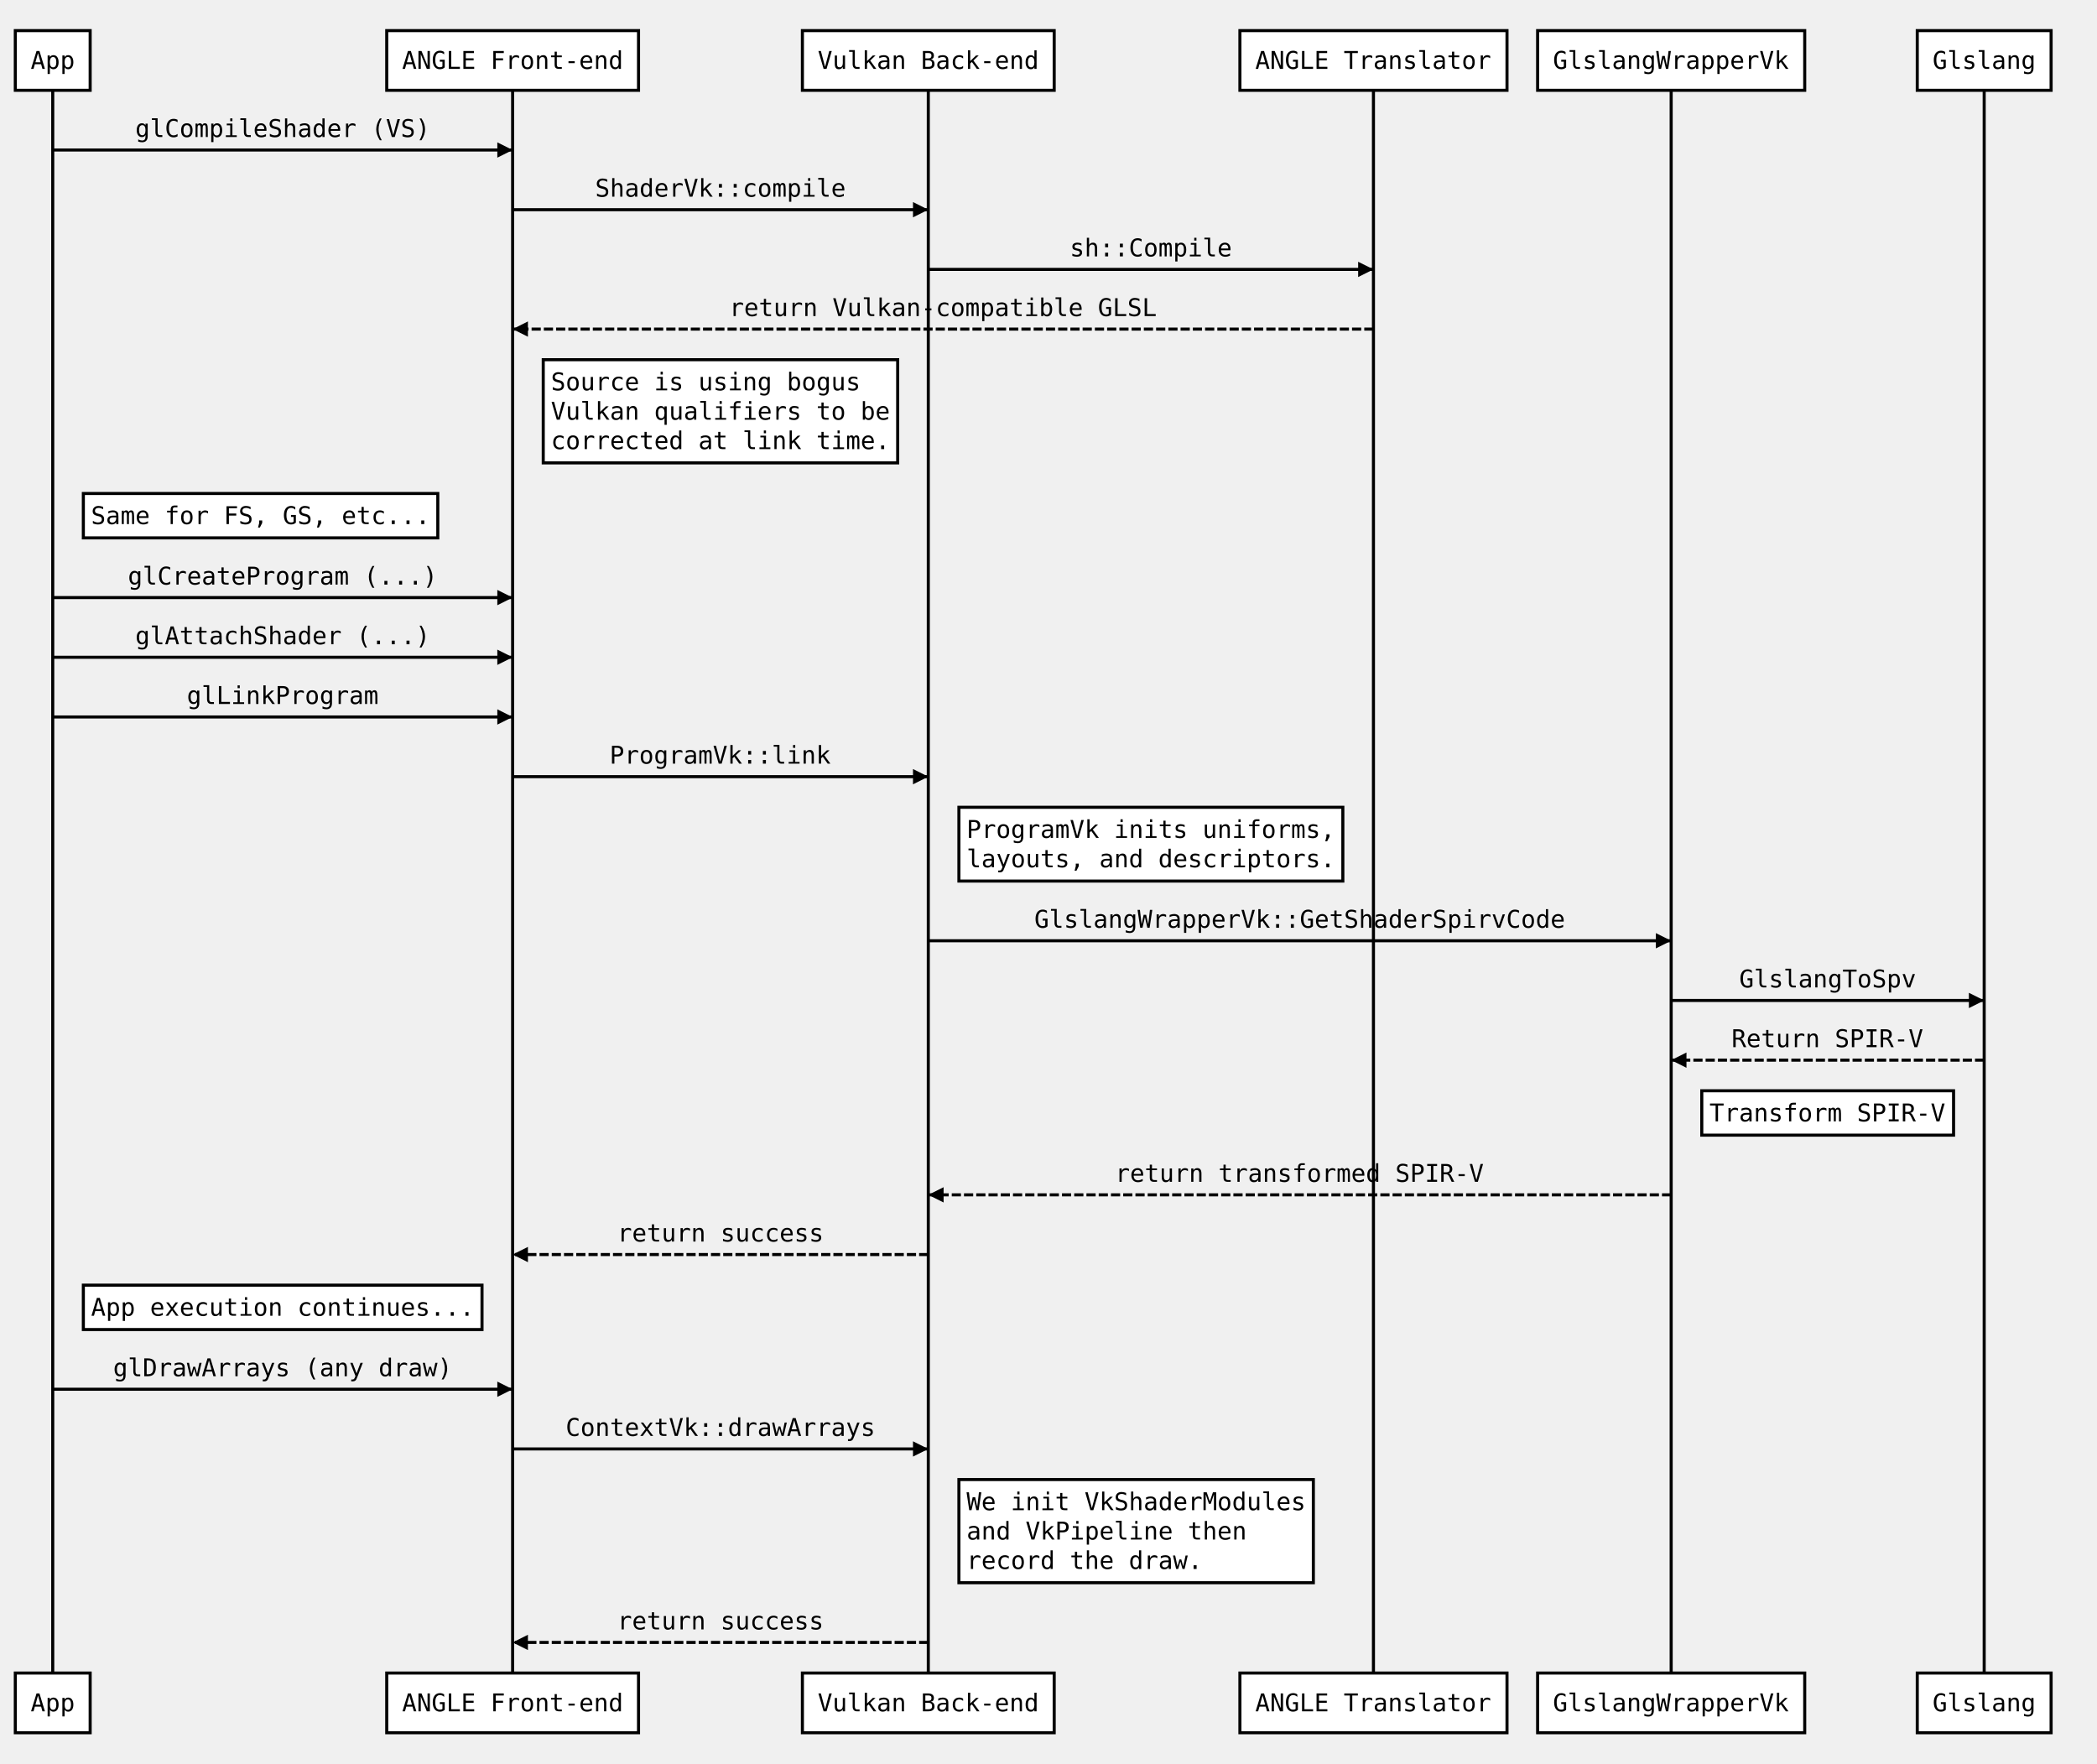
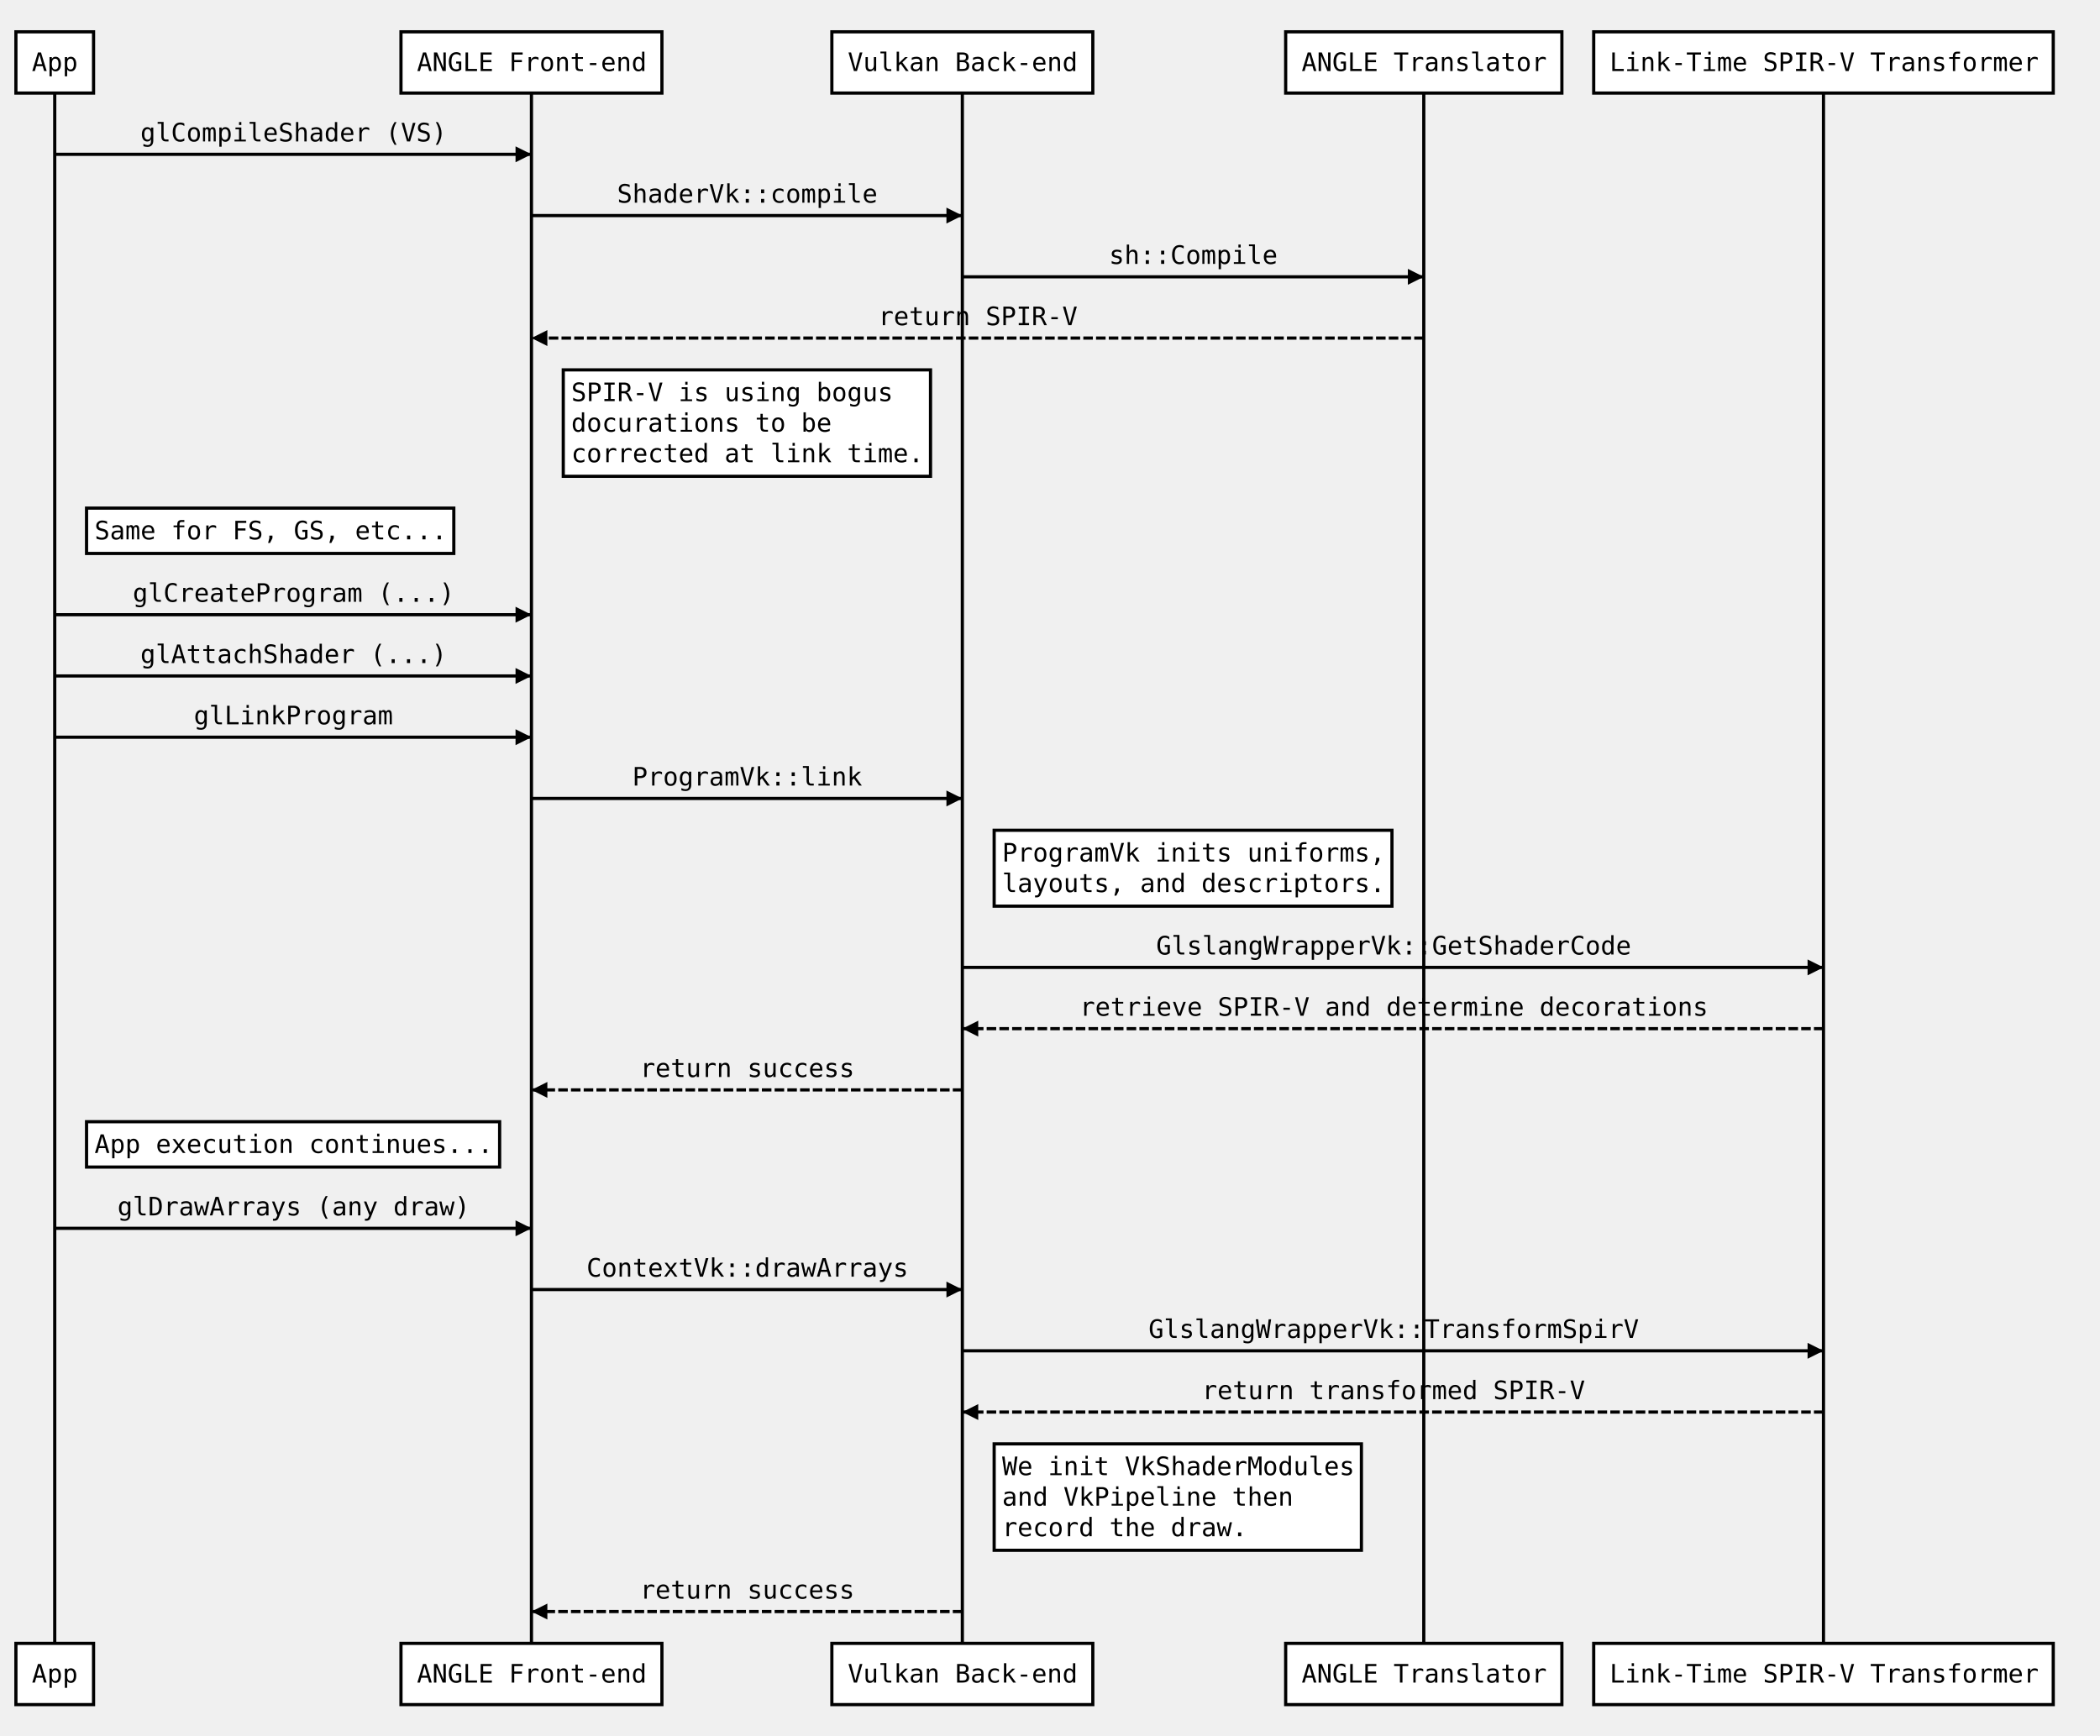
- <svg xmlns="http://www.w3.org/2000/svg" width="1370" height="1152">
+ <svg xmlns="http://www.w3.org/2000/svg" width="1320" height="1091">
  <source>participant App
participant "ANGLE Front-end"
participant "Vulkan Back-end"
participant "ANGLE Translator"
- participant "GlslangWrapperVk"
- participant "Glslang"
+ participant "Link-Time SPIR-V Transformer"

App-&gt;"ANGLE Front-end": glCompileShader (VS)
"ANGLE Front-end"-&gt;"Vulkan Back-end": ShaderVk::compile
"Vulkan Back-end"-&gt;"ANGLE Translator": sh::Compile
- "ANGLE Translator"--&gt;"ANGLE Front-end": return Vulkan-compatible GLSL
- 
- Note right of "ANGLE Front-end": Source is using bogus\nVulkan qualifiers to be\ncorrected at link time.
+ "ANGLE Translator"--&gt;"ANGLE Front-end": return SPIR-V
+ 
+ Note right of "ANGLE Front-end": SPIR-V is using bogus\ndocurations to be\ncorrected at link time.

Note right of App: Same for FS, GS, etc...

App-&gt;"ANGLE Front-end": glCreateProgram (...)
App-&gt;"ANGLE Front-end": glAttachShader (...)
App-&gt;"ANGLE Front-end": glLinkProgram
"ANGLE Front-end"-&gt;"Vulkan Back-end": ProgramVk::link

Note right of "Vulkan Back-end": ProgramVk inits uniforms,\nlayouts, and descriptors.

- "Vulkan Back-end"-&gt;GlslangWrapperVk: GlslangWrapperVk::GetShaderSpirvCode
- GlslangWrapperVk-&gt;Glslang: GlslangToSpv
- Glslang--&gt;GlslangWrapperVk: Return SPIR-V
- 
- Note right of GlslangWrapperVk: Transform SPIR-V
- 
- GlslangWrapperVk--&gt;"Vulkan Back-end": return transformed SPIR-V
+ "Vulkan Back-end"-&gt;"Link-Time SPIR-V Transformer": GlslangWrapperVk::GetShaderCode
+ "Link-Time SPIR-V Transformer"--&gt;"Vulkan Back-end": retrieve SPIR-V and determine decorations
"Vulkan Back-end"--&gt;"ANGLE Front-end": return success

Note right of App: App execution continues...

App-&gt;"ANGLE Front-end": glDrawArrays (any draw)
"ANGLE Front-end"-&gt;"Vulkan Back-end": ContextVk::drawArrays

+ "Vulkan Back-end"-&gt;"Link-Time SPIR-V Transformer": GlslangWrapperVk::TransformSpirV
+ "Link-Time SPIR-V Transformer"--&gt;"Vulkan Back-end": return transformed SPIR-V
+ 
Note right of "Vulkan Back-end": We init VkShaderModules\nand VkPipeline then\nrecord the draw.

"Vulkan Back-end"--&gt;"ANGLE Front-end": return success
+ 
</source>
  <defs>
    <marker viewBox="0 0 5 5" markerWidth="5" markerHeight="5" orient="auto" refX="5" refY="2.5" id="markerArrowBlock">
      <path d="M 0 0 L 5 2.5 L 0 5 z" />
    </marker>
    <marker viewBox="0 0 9.6 16" markerWidth="4" markerHeight="16" orient="auto" refX="9.6" refY="8" id="markerArrowOpen">
      <path d="M 9.6,8 1.92,16 0,13.7 5.76,8 0,2.286 1.92,0 9.6,8 z" />
    </marker>
  </defs>
  <g class="title" />
  <g class="actor">
-     <rect x="10" y="20" width="48.906" height="39" stroke="#000000" fill="#ffffff" style="stroke-width: 2; --darkreader-inline-fill:#eae7e1; --darkreader-inline-stroke:#000000;" data-darkreader-inline-fill="" data-darkreader-inline-stroke="" />
-     <text x="20" y="45" style="font-size: 16px; font-family: &quot;Andale Mono&quot;, monospace;">
+     <rect x="10" y="20" width="48.807" height="38.506" stroke="#000000" fill="#ffffff" style="stroke-width: 2;" />
+     <text x="20" y="44.651" style="font-size: 16px; font-family: &quot;Andale Mono&quot;, monospace;">
      <tspan x="20">App</tspan>
    </text>
  </g>
  <g class="actor">
-     <rect x="10" y="1093.016" width="48.906" height="39" stroke="#000000" fill="#ffffff" style="stroke-width: 2; --darkreader-inline-fill:#eae7e1; --darkreader-inline-stroke:#000000;" data-darkreader-inline-fill="" data-darkreader-inline-stroke="" />
-     <text x="20" y="1118.016" style="font-size: 16px; font-family: &quot;Andale Mono&quot;, monospace;">
+     <rect x="10" y="1033.133" width="48.807" height="38.506" stroke="#000000" fill="#ffffff" style="stroke-width: 2;" />
+     <text x="20" y="1057.783" style="font-size: 16px; font-family: &quot;Andale Mono&quot;, monospace;">
      <tspan x="20">App</tspan>
    </text>
  </g>
-   <line x1="34.453" x2="34.453" y1="59" y2="1093.016" stroke="#000000" fill="none" style="stroke-width: 2; --darkreader-inline-fill:none; --darkreader-inline-stroke:#000000;" data-darkreader-inline-fill="" data-darkreader-inline-stroke="" />
-   <g class="actor">
-     <rect x="252.656" y="20" width="164.5" height="39" stroke="#000000" fill="#ffffff" style="stroke-width: 2; --darkreader-inline-fill:#eae7e1; --darkreader-inline-stroke:#000000;" data-darkreader-inline-fill="" data-darkreader-inline-stroke="" />
-     <text x="262.656" y="45" style="font-size: 16px; font-family: &quot;Andale Mono&quot;, monospace;">
-       <tspan x="262.656">ANGLE Front-end</tspan>
-     </text>
-   </g>
-   <g class="actor">
-     <rect x="252.656" y="1093.016" width="164.5" height="39" stroke="#000000" fill="#ffffff" style="stroke-width: 2; --darkreader-inline-fill:#eae7e1; --darkreader-inline-stroke:#000000;" data-darkreader-inline-fill="" data-darkreader-inline-stroke="" />
-     <text x="262.656" y="1118.016" style="font-size: 16px; font-family: &quot;Andale Mono&quot;, monospace;">
-       <tspan x="262.656">ANGLE Front-end</tspan>
-     </text>
-   </g>
-   <line x1="334.906" x2="334.906" y1="59" y2="1093.016" stroke="#000000" fill="none" style="stroke-width: 2; --darkreader-inline-fill:none; --darkreader-inline-stroke:#000000;" data-darkreader-inline-fill="" data-darkreader-inline-stroke="" />
-   <g class="actor">
-     <rect x="524.219" y="20" width="164.5" height="39" stroke="#000000" fill="#ffffff" style="stroke-width: 2; --darkreader-inline-fill:#eae7e1; --darkreader-inline-stroke:#000000;" data-darkreader-inline-fill="" data-darkreader-inline-stroke="" />
-     <text x="534.219" y="45" style="font-size: 16px; font-family: &quot;Andale Mono&quot;, monospace;">
-       <tspan x="534.219">Vulkan Back-end</tspan>
-     </text>
-   </g>
-   <g class="actor">
-     <rect x="524.219" y="1093.016" width="164.5" height="39" stroke="#000000" fill="#ffffff" style="stroke-width: 2; --darkreader-inline-fill:#eae7e1; --darkreader-inline-stroke:#000000;" data-darkreader-inline-fill="" data-darkreader-inline-stroke="" />
-     <text x="534.219" y="1118.016" style="font-size: 16px; font-family: &quot;Andale Mono&quot;, monospace;">
-       <tspan x="534.219">Vulkan Back-end</tspan>
-     </text>
-   </g>
-   <line x1="606.469" x2="606.469" y1="59" y2="1093.016" stroke="#000000" fill="none" style="stroke-width: 2; --darkreader-inline-fill:none; --darkreader-inline-stroke:#000000;" data-darkreader-inline-fill="" data-darkreader-inline-stroke="" />
-   <g class="actor">
-     <rect x="810.047" y="20" width="174.5" height="39" stroke="#000000" fill="#ffffff" style="stroke-width: 2; --darkreader-inline-fill:#eae7e1; --darkreader-inline-stroke:#000000;" data-darkreader-inline-fill="" data-darkreader-inline-stroke="" />
-     <text x="820.047" y="45" style="font-size: 16px; font-family: &quot;Andale Mono&quot;, monospace;">
-       <tspan x="820.047">ANGLE Translator</tspan>
-     </text>
-   </g>
-   <g class="actor">
-     <rect x="810.047" y="1093.016" width="174.5" height="39" stroke="#000000" fill="#ffffff" style="stroke-width: 2; --darkreader-inline-fill:#eae7e1; --darkreader-inline-stroke:#000000;" data-darkreader-inline-fill="" data-darkreader-inline-stroke="" />
-     <text x="820.047" y="1118.016" style="font-size: 16px; font-family: &quot;Andale Mono&quot;, monospace;">
-       <tspan x="820.047">ANGLE Translator</tspan>
-     </text>
-   </g>
-   <line x1="897.297" x2="897.297" y1="59" y2="1093.016" stroke="#000000" fill="none" style="stroke-width: 2; --darkreader-inline-fill:none; --darkreader-inline-stroke:#000000;" data-darkreader-inline-fill="" data-darkreader-inline-stroke="" />
-   <g class="actor">
-     <rect x="1004.547" y="20" width="174.5" height="39" stroke="#000000" fill="#ffffff" style="stroke-width: 2; --darkreader-inline-fill:#eae7e1; --darkreader-inline-stroke:#000000;" data-darkreader-inline-fill="" data-darkreader-inline-stroke="" />
-     <text x="1014.547" y="45" style="font-size: 16px; font-family: &quot;Andale Mono&quot;, monospace;">
-       <tspan x="1014.547">GlslangWrapperVk</tspan>
-     </text>
-   </g>
-   <g class="actor">
-     <rect x="1004.547" y="1093.016" width="174.5" height="39" stroke="#000000" fill="#ffffff" style="stroke-width: 2; --darkreader-inline-fill:#eae7e1; --darkreader-inline-stroke:#000000;" data-darkreader-inline-fill="" data-darkreader-inline-stroke="" />
-     <text x="1014.547" y="1118.016" style="font-size: 16px; font-family: &quot;Andale Mono&quot;, monospace;">
-       <tspan x="1014.547">GlslangWrapperVk</tspan>
-     </text>
-   </g>
-   <line x1="1091.797" x2="1091.797" y1="59" y2="1093.016" stroke="#000000" fill="none" style="stroke-width: 2; --darkreader-inline-fill:none; --darkreader-inline-stroke:#000000;" data-darkreader-inline-fill="" data-darkreader-inline-stroke="" />
-   <g class="actor">
-     <rect x="1252.578" y="20" width="87.438" height="39" stroke="#000000" fill="#ffffff" style="stroke-width: 2; --darkreader-inline-fill:#eae7e1; --darkreader-inline-stroke:#000000;" data-darkreader-inline-fill="" data-darkreader-inline-stroke="" />
-     <text x="1262.578" y="45" style="font-size: 16px; font-family: &quot;Andale Mono&quot;, monospace;">
-       <tspan x="1262.578">Glslang</tspan>
-     </text>
-   </g>
-   <g class="actor">
-     <rect x="1252.578" y="1093.016" width="87.438" height="39" stroke="#000000" fill="#ffffff" style="stroke-width: 2; --darkreader-inline-fill:#eae7e1; --darkreader-inline-stroke:#000000;" data-darkreader-inline-fill="" data-darkreader-inline-stroke="" />
-     <text x="1262.578" y="1118.016" style="font-size: 16px; font-family: &quot;Andale Mono&quot;, monospace;">
-       <tspan x="1262.578">Glslang</tspan>
-     </text>
-   </g>
-   <line x1="1296.297" x2="1296.297" y1="59" y2="1093.016" stroke="#000000" fill="none" style="stroke-width: 2; --darkreader-inline-fill:none; --darkreader-inline-stroke:#000000;" data-darkreader-inline-fill="" data-darkreader-inline-stroke="" />
-   <g class="signal">
-     <text x="88.352" y="89.5" style="font-size: 16px; font-family: &quot;Andale Mono&quot;, monospace;">
-       <tspan x="88.352">glCompileShader (VS)</tspan>
-     </text>
-     <line x1="34.453" x2="334.906" y1="98" y2="98" stroke="#000000" fill="none" style="stroke-width: 2; marker-end: url(&quot;#markerArrowBlock&quot;); --darkreader-inline-fill:none; --darkreader-inline-stroke:#000000;" data-darkreader-inline-fill="" data-darkreader-inline-stroke="" />
-   </g>
-   <g class="signal">
-     <text x="388.805" y="128.5" style="font-size: 16px; font-family: &quot;Andale Mono&quot;, monospace;">
-       <tspan x="388.805">ShaderVk::compile</tspan>
-     </text>
-     <line x1="334.906" x2="606.469" y1="137" y2="137" stroke="#000000" fill="none" style="stroke-width: 2; marker-end: url(&quot;#markerArrowBlock&quot;); --darkreader-inline-fill:none; --darkreader-inline-stroke:#000000;" data-darkreader-inline-fill="" data-darkreader-inline-stroke="" />
-   </g>
-   <g class="signal">
-     <text x="698.898" y="167.5" style="font-size: 16px; font-family: &quot;Andale Mono&quot;, monospace;">
-       <tspan x="698.898">sh::Compile</tspan>
-     </text>
-     <line x1="606.469" x2="897.297" y1="176" y2="176" stroke="#000000" fill="none" style="stroke-width: 2; marker-end: url(&quot;#markerArrowBlock&quot;); --darkreader-inline-fill:none; --darkreader-inline-stroke:#000000;" data-darkreader-inline-fill="" data-darkreader-inline-stroke="" />
-   </g>
-   <g class="signal">
-     <text x="476.422" y="206.5" style="font-size: 16px; font-family: &quot;Andale Mono&quot;, monospace;">
-       <tspan x="476.422">return Vulkan-compatible GLSL</tspan>
-     </text>
-     <line x1="897.297" x2="334.906" y1="215" y2="215" stroke="#000000" fill="none" style="stroke-width: 2; stroke-dasharray: 6, 2; marker-end: url(&quot;#markerArrowBlock&quot;); --darkreader-inline-fill:none; --darkreader-inline-stroke:#000000;" data-darkreader-inline-fill="" data-darkreader-inline-stroke="" />
-   </g>
-   <g class="note">
-     <rect x="354.906" y="235" width="231.562" height="67.406" stroke="#000000" fill="#ffffff" style="stroke-width: 2; --darkreader-inline-fill:#eae7e1; --darkreader-inline-stroke:#000000;" data-darkreader-inline-fill="" data-darkreader-inline-stroke="" />
-     <text x="359.906" y="255" style="font-size: 16px; font-family: &quot;Andale Mono&quot;, monospace;">
-       <tspan x="359.906">Source is using bogus</tspan>
-       <tspan dy="1.2em" x="359.906">Vulkan qualifiers to be</tspan>
-       <tspan dy="1.2em" x="359.906">corrected at link time.</tspan>
-     </text>
-   </g>
-   <g class="note">
-     <rect x="54.453" y="322.406" width="231.562" height="29" stroke="#000000" fill="#ffffff" style="stroke-width: 2; --darkreader-inline-fill:#eae7e1; --darkreader-inline-stroke:#000000;" data-darkreader-inline-fill="" data-darkreader-inline-stroke="" />
-     <text x="59.453" y="342.406" style="font-size: 16px; font-family: &quot;Andale Mono&quot;, monospace;">
-       <tspan x="59.453">Same for FS, GS, etc...</tspan>
-     </text>
-   </g>
-   <g class="signal">
-     <text x="83.531" y="381.906" style="font-size: 16px; font-family: &quot;Andale Mono&quot;, monospace;">
-       <tspan x="83.531">glCreateProgram (...)</tspan>
-     </text>
-     <line x1="34.453" x2="334.906" y1="390.406" y2="390.406" stroke="#000000" fill="none" style="stroke-width: 2; marker-end: url(&quot;#markerArrowBlock&quot;); --darkreader-inline-fill:none; --darkreader-inline-stroke:#000000;" data-darkreader-inline-fill="" data-darkreader-inline-stroke="" />
-   </g>
-   <g class="signal">
-     <text x="88.352" y="420.906" style="font-size: 16px; font-family: &quot;Andale Mono&quot;, monospace;">
-       <tspan x="88.352">glAttachShader (...)</tspan>
-     </text>
-     <line x1="34.453" x2="334.906" y1="429.406" y2="429.406" stroke="#000000" fill="none" style="stroke-width: 2; marker-end: url(&quot;#markerArrowBlock&quot;); --darkreader-inline-fill:none; --darkreader-inline-stroke:#000000;" data-darkreader-inline-fill="" data-darkreader-inline-stroke="" />
-   </g>
-   <g class="signal">
-     <text x="122.062" y="459.906" style="font-size: 16px; font-family: &quot;Andale Mono&quot;, monospace;">
-       <tspan x="122.062">glLinkProgram</tspan>
-     </text>
-     <line x1="34.453" x2="334.906" y1="468.406" y2="468.406" stroke="#000000" fill="none" style="stroke-width: 2; marker-end: url(&quot;#markerArrowBlock&quot;); --darkreader-inline-fill:none; --darkreader-inline-stroke:#000000;" data-darkreader-inline-fill="" data-darkreader-inline-stroke="" />
-   </g>
-   <g class="signal">
-     <text x="398.258" y="498.906" style="font-size: 16px; font-family: &quot;Andale Mono&quot;, monospace;">
-       <tspan x="398.258">ProgramVk::link</tspan>
-     </text>
-     <line x1="334.906" x2="606.469" y1="507.406" y2="507.406" stroke="#000000" fill="none" style="stroke-width: 2; marker-end: url(&quot;#markerArrowBlock&quot;); --darkreader-inline-fill:none; --darkreader-inline-stroke:#000000;" data-darkreader-inline-fill="" data-darkreader-inline-stroke="" />
-   </g>
-   <g class="note">
-     <rect x="626.469" y="527.406" width="250.828" height="48.203" stroke="#000000" fill="#ffffff" style="stroke-width: 2; --darkreader-inline-fill:#eae7e1; --darkreader-inline-stroke:#000000;" data-darkreader-inline-fill="" data-darkreader-inline-stroke="" />
-     <text x="631.469" y="547.406" style="font-size: 16px; font-family: &quot;Andale Mono&quot;, monospace;">
-       <tspan x="631.469">ProgramVk inits uniforms,</tspan>
-       <tspan dy="1.2em" x="631.469">layouts, and descriptors.</tspan>
-     </text>
-   </g>
-   <g class="signal">
-     <text x="675.742" y="606.109" style="font-size: 16px; font-family: &quot;Andale Mono&quot;, monospace;">
-       <tspan x="675.742">GlslangWrapperVk::GetShaderSpirvCode</tspan>
-     </text>
-     <line x1="606.469" x2="1091.797" y1="614.609" y2="614.609" stroke="#000000" fill="none" style="stroke-width: 2; marker-end: url(&quot;#markerArrowBlock&quot;); --darkreader-inline-fill:none; --darkreader-inline-stroke:#000000;" data-darkreader-inline-fill="" data-darkreader-inline-stroke="" />
-   </g>
-   <g class="signal">
-     <text x="1136.25" y="645.109" style="font-size: 16px; font-family: &quot;Andale Mono&quot;, monospace;">
-       <tspan x="1136.25">GlslangToSpv</tspan>
-     </text>
-     <line x1="1091.797" x2="1296.297" y1="653.609" y2="653.609" stroke="#000000" fill="none" style="stroke-width: 2; marker-end: url(&quot;#markerArrowBlock&quot;); --darkreader-inline-fill:none; --darkreader-inline-stroke:#000000;" data-darkreader-inline-fill="" data-darkreader-inline-stroke="" />
-   </g>
-   <g class="signal">
-     <text x="1131.25" y="684.109" style="font-size: 16px; font-family: &quot;Andale Mono&quot;, monospace;">
-       <tspan x="1131.25">Return SPIR-V</tspan>
-     </text>
-     <line x1="1296.297" x2="1091.797" y1="692.609" y2="692.609" stroke="#000000" fill="none" style="stroke-width: 2; stroke-dasharray: 6, 2; marker-end: url(&quot;#markerArrowBlock&quot;); --darkreader-inline-fill:none; --darkreader-inline-stroke:#000000;" data-darkreader-inline-fill="" data-darkreader-inline-stroke="" />
-   </g>
-   <g class="note">
-     <rect x="1111.797" y="712.609" width="164.5" height="29" stroke="#000000" fill="#ffffff" style="stroke-width: 2; --darkreader-inline-fill:#eae7e1; --darkreader-inline-stroke:#000000;" data-darkreader-inline-fill="" data-darkreader-inline-stroke="" />
-     <text x="1116.797" y="732.609" style="font-size: 16px; font-family: &quot;Andale Mono&quot;, monospace;">
-       <tspan x="1116.797">Transform SPIR-V</tspan>
-     </text>
-   </g>
-   <g class="signal">
-     <text x="728.539" y="772.109" style="font-size: 16px; font-family: &quot;Andale Mono&quot;, monospace;">
-       <tspan x="728.539">return transformed SPIR-V</tspan>
-     </text>
-     <line x1="1091.797" x2="606.469" y1="780.609" y2="780.609" stroke="#000000" fill="none" style="stroke-width: 2; stroke-dasharray: 6, 2; marker-end: url(&quot;#markerArrowBlock&quot;); --darkreader-inline-fill:none; --darkreader-inline-stroke:#000000;" data-darkreader-inline-fill="" data-darkreader-inline-stroke="" />
-   </g>
-   <g class="signal">
-     <text x="403.258" y="811.109" style="font-size: 16px; font-family: &quot;Andale Mono&quot;, monospace;">
-       <tspan x="403.258">return success</tspan>
-     </text>
-     <line x1="606.469" x2="334.906" y1="819.609" y2="819.609" stroke="#000000" fill="none" style="stroke-width: 2; stroke-dasharray: 6, 2; marker-end: url(&quot;#markerArrowBlock&quot;); --darkreader-inline-fill:none; --darkreader-inline-stroke:#000000;" data-darkreader-inline-fill="" data-darkreader-inline-stroke="" />
-   </g>
-   <g class="note">
-     <rect x="54.453" y="839.609" width="260.453" height="29" stroke="#000000" fill="#ffffff" style="stroke-width: 2; --darkreader-inline-fill:#eae7e1; --darkreader-inline-stroke:#000000;" data-darkreader-inline-fill="" data-darkreader-inline-stroke="" />
-     <text x="59.453" y="859.609" style="font-size: 16px; font-family: &quot;Andale Mono&quot;, monospace;">
-       <tspan x="59.453">App execution continues...</tspan>
-     </text>
-   </g>
-   <g class="signal">
-     <text x="73.898" y="899.109" style="font-size: 16px; font-family: &quot;Andale Mono&quot;, monospace;">
-       <tspan x="73.898">glDrawArrays (any draw)</tspan>
-     </text>
-     <line x1="34.453" x2="334.906" y1="907.609" y2="907.609" stroke="#000000" fill="none" style="stroke-width: 2; marker-end: url(&quot;#markerArrowBlock&quot;); --darkreader-inline-fill:none; --darkreader-inline-stroke:#000000;" data-darkreader-inline-fill="" data-darkreader-inline-stroke="" />
-   </g>
-   <g class="signal">
-     <text x="369.539" y="938.109" style="font-size: 16px; font-family: &quot;Andale Mono&quot;, monospace;">
-       <tspan x="369.539">ContextVk::drawArrays</tspan>
-     </text>
-     <line x1="334.906" x2="606.469" y1="946.609" y2="946.609" stroke="#000000" fill="none" style="stroke-width: 2; marker-end: url(&quot;#markerArrowBlock&quot;); --darkreader-inline-fill:none; --darkreader-inline-stroke:#000000;" data-darkreader-inline-fill="" data-darkreader-inline-stroke="" />
-   </g>
-   <g class="note">
-     <rect x="626.469" y="966.609" width="231.562" height="67.406" stroke="#000000" fill="#ffffff" style="stroke-width: 2; --darkreader-inline-fill:#eae7e1; --darkreader-inline-stroke:#000000;" data-darkreader-inline-fill="" data-darkreader-inline-stroke="" />
-     <text x="631.469" y="986.609" style="font-size: 16px; font-family: &quot;Andale Mono&quot;, monospace;">
-       <tspan x="631.469">We init VkShaderModules</tspan>
-       <tspan dy="1.2em" x="631.469">and VkPipeline then</tspan>
-       <tspan dy="1.2em" x="631.469">record the draw.</tspan>
-     </text>
-   </g>
-   <g class="signal">
-     <text x="403.258" y="1064.516" style="font-size: 16px; font-family: &quot;Andale Mono&quot;, monospace;">
-       <tspan x="403.258">return success</tspan>
-     </text>
-     <line x1="606.469" x2="334.906" y1="1073.016" y2="1073.016" stroke="#000000" fill="none" style="stroke-width: 2; stroke-dasharray: 6, 2; marker-end: url(&quot;#markerArrowBlock&quot;); --darkreader-inline-fill:none; --darkreader-inline-stroke:#000000;" data-darkreader-inline-fill="" data-darkreader-inline-stroke="" />
+   <line x1="34.404" x2="34.404" y1="58.506" y2="1033.133" stroke="#000000" fill="none" style="stroke-width: 2;" />
+   <g class="actor">
+     <rect x="252.042" y="20" width="164.024" height="38.506" stroke="#000000" fill="#ffffff" style="stroke-width: 2;" />
+     <text x="262.042" y="44.651" style="font-size: 16px; font-family: &quot;Andale Mono&quot;, monospace;">
+       <tspan x="262.042">ANGLE Front-end</tspan>
+     </text>
+   </g>
+   <g class="actor">
+     <rect x="252.042" y="1033.133" width="164.024" height="38.506" stroke="#000000" fill="#ffffff" style="stroke-width: 2;" />
+     <text x="262.042" y="1057.783" style="font-size: 16px; font-family: &quot;Andale Mono&quot;, monospace;">
+       <tspan x="262.042">ANGLE Front-end</tspan>
+     </text>
+   </g>
+   <line x1="334.054" x2="334.054" y1="58.506" y2="1033.133" stroke="#000000" fill="none" style="stroke-width: 2;" />
+   <g class="actor">
+     <rect x="522.886" y="20" width="164.024" height="38.506" stroke="#000000" fill="#ffffff" style="stroke-width: 2;" />
+     <text x="532.886" y="44.651" style="font-size: 16px; font-family: &quot;Andale Mono&quot;, monospace;">
+       <tspan x="532.886">Vulkan Back-end</tspan>
+     </text>
+   </g>
+   <g class="actor">
+     <rect x="522.886" y="1033.133" width="164.024" height="38.506" stroke="#000000" fill="#ffffff" style="stroke-width: 2;" />
+     <text x="532.886" y="1057.783" style="font-size: 16px; font-family: &quot;Andale Mono&quot;, monospace;">
+       <tspan x="532.886">Vulkan Back-end</tspan>
+     </text>
+   </g>
+   <line x1="604.898" x2="604.898" y1="58.506" y2="1033.133" stroke="#000000" fill="none" style="stroke-width: 2;" />
+   <g class="actor">
+     <rect x="808.133" y="20" width="173.626" height="38.506" stroke="#000000" fill="#ffffff" style="stroke-width: 2;" />
+     <text x="818.133" y="44.651" style="font-size: 16px; font-family: &quot;Andale Mono&quot;, monospace;">
+       <tspan x="818.133">ANGLE Translator</tspan>
+     </text>
+   </g>
+   <g class="actor">
+     <rect x="808.133" y="1033.133" width="173.626" height="38.506" stroke="#000000" fill="#ffffff" style="stroke-width: 2;" />
+     <text x="818.133" y="1057.783" style="font-size: 16px; font-family: &quot;Andale Mono&quot;, monospace;">
+       <tspan x="818.133">ANGLE Translator</tspan>
+     </text>
+   </g>
+   <line x1="894.946" x2="894.946" y1="58.506" y2="1033.133" stroke="#000000" fill="none" style="stroke-width: 2;" />
+   <g class="actor">
+     <rect x="1001.759" y="20" width="288.855" height="38.506" stroke="#000000" fill="#ffffff" style="stroke-width: 2;" />
+     <text x="1011.759" y="44.651" style="font-size: 16px; font-family: &quot;Andale Mono&quot;, monospace;">
+       <tspan x="1011.759">Link-Time SPIR-V Transformer</tspan>
+     </text>
+   </g>
+   <g class="actor">
+     <rect x="1001.759" y="1033.133" width="288.855" height="38.506" stroke="#000000" fill="#ffffff" style="stroke-width: 2;" />
+     <text x="1011.759" y="1057.783" style="font-size: 16px; font-family: &quot;Andale Mono&quot;, monospace;">
+       <tspan x="1011.759">Link-Time SPIR-V Transformer</tspan>
+     </text>
+   </g>
+   <line x1="1146.187" x2="1146.187" y1="58.506" y2="1033.133" stroke="#000000" fill="none" style="stroke-width: 2;" />
+   <g class="signal">
+     <text x="88.211" y="88.904" style="font-size: 16px; font-family: &quot;Andale Mono&quot;, monospace;">
+       <tspan x="88.211">glCompileShader (VS)</tspan>
+     </text>
+     <line x1="34.404" x2="334.054" y1="97.012" y2="97.012" stroke="#000000" fill="none" style="stroke-width: 2; marker-end: url(&quot;#markerArrowBlock&quot;);" />
+   </g>
+   <g class="signal">
+     <text x="387.861" y="127.41" style="font-size: 16px; font-family: &quot;Andale Mono&quot;, monospace;">
+       <tspan x="387.861">ShaderVk::compile</tspan>
+     </text>
+     <line x1="334.054" x2="604.898" y1="135.518" y2="135.518" stroke="#000000" fill="none" style="stroke-width: 2; marker-end: url(&quot;#markerArrowBlock&quot;);" />
+   </g>
+   <g class="signal">
+     <text x="697.108" y="165.916" style="font-size: 16px; font-family: &quot;Andale Mono&quot;, monospace;">
+       <tspan x="697.108">sh::Compile</tspan>
+     </text>
+     <line x1="604.898" x2="894.946" y1="174.024" y2="174.024" stroke="#000000" fill="none" style="stroke-width: 2; marker-end: url(&quot;#markerArrowBlock&quot;);" />
+   </g>
+   <g class="signal">
+     <text x="552.084" y="204.422" style="font-size: 16px; font-family: &quot;Andale Mono&quot;, monospace;">
+       <tspan x="552.084">return SPIR-V</tspan>
+     </text>
+     <line x1="894.946" x2="334.054" y1="212.53" y2="212.53" stroke="#000000" fill="none" style="stroke-width: 2; stroke-dasharray: 6, 2; marker-end: url(&quot;#markerArrowBlock&quot;);" />
+   </g>
+   <g class="note">
+     <rect x="354.054" y="232.53" width="230.843" height="66.906" stroke="#000000" fill="#ffffff" style="stroke-width: 2;" />
+     <text x="359.054" y="252.181" style="font-size: 16px; font-family: &quot;Andale Mono&quot;, monospace;">
+       <tspan x="359.054">SPIR-V is using bogus</tspan>
+       <tspan dy="1.2em" x="359.054">docurations to be</tspan>
+       <tspan dy="1.2em" x="359.054">corrected at link time.</tspan>
+     </text>
+   </g>
+   <g class="note">
+     <rect x="54.404" y="319.436" width="230.843" height="28.506" stroke="#000000" fill="#ffffff" style="stroke-width: 2;" />
+     <text x="59.404" y="339.087" style="font-size: 16px; font-family: &quot;Andale Mono&quot;, monospace;">
+       <tspan x="59.404">Same for FS, GS, etc...</tspan>
+     </text>
+   </g>
+   <g class="signal">
+     <text x="83.41" y="378.34" style="font-size: 16px; font-family: &quot;Andale Mono&quot;, monospace;">
+       <tspan x="83.41">glCreateProgram (...)</tspan>
+     </text>
+     <line x1="34.404" x2="334.054" y1="386.448" y2="386.448" stroke="#000000" fill="none" style="stroke-width: 2; marker-end: url(&quot;#markerArrowBlock&quot;);" />
+   </g>
+   <g class="signal">
+     <text x="88.211" y="416.846" style="font-size: 16px; font-family: &quot;Andale Mono&quot;, monospace;">
+       <tspan x="88.211">glAttachShader (...)</tspan>
+     </text>
+     <line x1="34.404" x2="334.054" y1="424.954" y2="424.954" stroke="#000000" fill="none" style="stroke-width: 2; marker-end: url(&quot;#markerArrowBlock&quot;);" />
+   </g>
+   <g class="signal">
+     <text x="121.813" y="455.352" style="font-size: 16px; font-family: &quot;Andale Mono&quot;, monospace;">
+       <tspan x="121.813">glLinkProgram</tspan>
+     </text>
+     <line x1="34.404" x2="334.054" y1="463.46" y2="463.46" stroke="#000000" fill="none" style="stroke-width: 2; marker-end: url(&quot;#markerArrowBlock&quot;);" />
+   </g>
+   <g class="signal">
+     <text x="397.464" y="493.858" style="font-size: 16px; font-family: &quot;Andale Mono&quot;, monospace;">
+       <tspan x="397.464">ProgramVk::link</tspan>
+     </text>
+     <line x1="334.054" x2="604.898" y1="501.966" y2="501.966" stroke="#000000" fill="none" style="stroke-width: 2; marker-end: url(&quot;#markerArrowBlock&quot;);" />
+   </g>
+   <g class="note">
+     <rect x="624.898" y="521.966" width="250.048" height="47.706" stroke="#000000" fill="#ffffff" style="stroke-width: 2;" />
+     <text x="629.898" y="541.617" style="font-size: 16px; font-family: &quot;Andale Mono&quot;, monospace;">
+       <tspan x="629.898">ProgramVk inits uniforms,</tspan>
+       <tspan dy="1.2em" x="629.898">layouts, and descriptors.</tspan>
+     </text>
+   </g>
+   <g class="signal">
+     <text x="726.717" y="600.07" style="font-size: 16px; font-family: &quot;Andale Mono&quot;, monospace;">
+       <tspan x="726.717">GlslangWrapperVk::GetShaderCode</tspan>
+     </text>
+     <line x1="604.898" x2="1146.187" y1="608.178" y2="608.178" stroke="#000000" fill="none" style="stroke-width: 2; marker-end: url(&quot;#markerArrowBlock&quot;);" />
+   </g>
+   <g class="signal">
+     <text x="678.705" y="638.576" style="font-size: 16px; font-family: &quot;Andale Mono&quot;, monospace;">
+       <tspan x="678.705">retrieve SPIR-V and determine decorations</tspan>
+     </text>
+     <line x1="1146.187" x2="604.898" y1="646.684" y2="646.684" stroke="#000000" fill="none" style="stroke-width: 2; stroke-dasharray: 6, 2; marker-end: url(&quot;#markerArrowBlock&quot;);" />
+   </g>
+   <g class="signal">
+     <text x="402.259" y="677.082" style="font-size: 16px; font-family: &quot;Andale Mono&quot;, monospace;">
+       <tspan x="402.259">return success</tspan>
+     </text>
+     <line x1="604.898" x2="334.054" y1="685.19" y2="685.19" stroke="#000000" fill="none" style="stroke-width: 2; stroke-dasharray: 6, 2; marker-end: url(&quot;#markerArrowBlock&quot;);" />
+   </g>
+   <g class="note">
+     <rect x="54.404" y="705.19" width="259.651" height="28.506" stroke="#000000" fill="#ffffff" style="stroke-width: 2;" />
+     <text x="59.404" y="724.841" style="font-size: 16px; font-family: &quot;Andale Mono&quot;, monospace;">
+       <tspan x="59.404">App execution continues...</tspan>
+     </text>
+   </g>
+   <g class="signal">
+     <text x="73.807" y="764.094" style="font-size: 16px; font-family: &quot;Andale Mono&quot;, monospace;">
+       <tspan x="73.807">glDrawArrays (any draw)</tspan>
+     </text>
+     <line x1="34.404" x2="334.054" y1="772.202" y2="772.202" stroke="#000000" fill="none" style="stroke-width: 2; marker-end: url(&quot;#markerArrowBlock&quot;);" />
+   </g>
+   <g class="signal">
+     <text x="368.657" y="802.6" style="font-size: 16px; font-family: &quot;Andale Mono&quot;, monospace;">
+       <tspan x="368.657">ContextVk::drawArrays</tspan>
+     </text>
+     <line x1="334.054" x2="604.898" y1="810.708" y2="810.708" stroke="#000000" fill="none" style="stroke-width: 2; marker-end: url(&quot;#markerArrowBlock&quot;);" />
+   </g>
+   <g class="signal">
+     <text x="721.916" y="841.106" style="font-size: 16px; font-family: &quot;Andale Mono&quot;, monospace;">
+       <tspan x="721.916">GlslangWrapperVk::TransformSpirV</tspan>
+     </text>
+     <line x1="604.898" x2="1146.187" y1="849.214" y2="849.214" stroke="#000000" fill="none" style="stroke-width: 2; marker-end: url(&quot;#markerArrowBlock&quot;);" />
+   </g>
+   <g class="signal">
+     <text x="755.518" y="879.612" style="font-size: 16px; font-family: &quot;Andale Mono&quot;, monospace;">
+       <tspan x="755.518">return transformed SPIR-V</tspan>
+     </text>
+     <line x1="1146.187" x2="604.898" y1="887.72" y2="887.72" stroke="#000000" fill="none" style="stroke-width: 2; stroke-dasharray: 6, 2; marker-end: url(&quot;#markerArrowBlock&quot;);" />
+   </g>
+   <g class="note">
+     <rect x="624.898" y="907.72" width="230.843" height="66.906" stroke="#000000" fill="#ffffff" style="stroke-width: 2;" />
+     <text x="629.898" y="927.371" style="font-size: 16px; font-family: &quot;Andale Mono&quot;, monospace;">
+       <tspan x="629.898">We init VkShaderModules</tspan>
+       <tspan dy="1.2em" x="629.898">and VkPipeline then</tspan>
+       <tspan dy="1.2em" x="629.898">record the draw.</tspan>
+     </text>
+   </g>
+   <g class="signal">
+     <text x="402.259" y="1005.024" style="font-size: 16px; font-family: &quot;Andale Mono&quot;, monospace;">
+       <tspan x="402.259">return success</tspan>
+     </text>
+     <line x1="604.898" x2="334.054" y1="1013.133" y2="1013.133" stroke="#000000" fill="none" style="stroke-width: 2; stroke-dasharray: 6, 2; marker-end: url(&quot;#markerArrowBlock&quot;);" />
  </g>
</svg>
